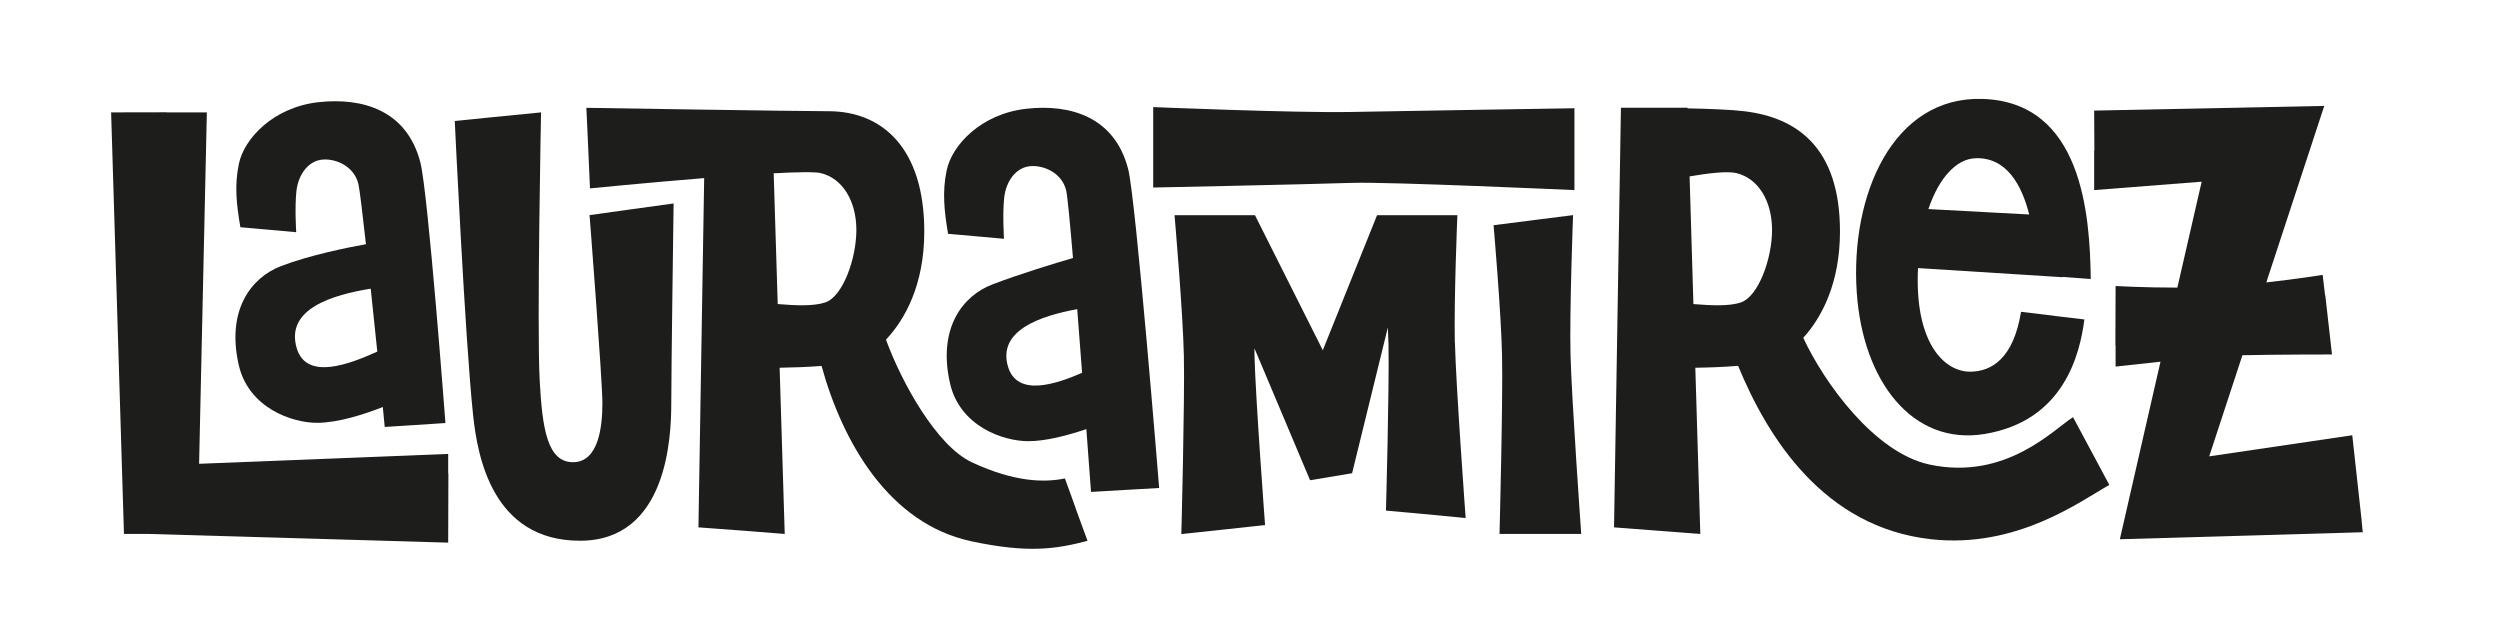
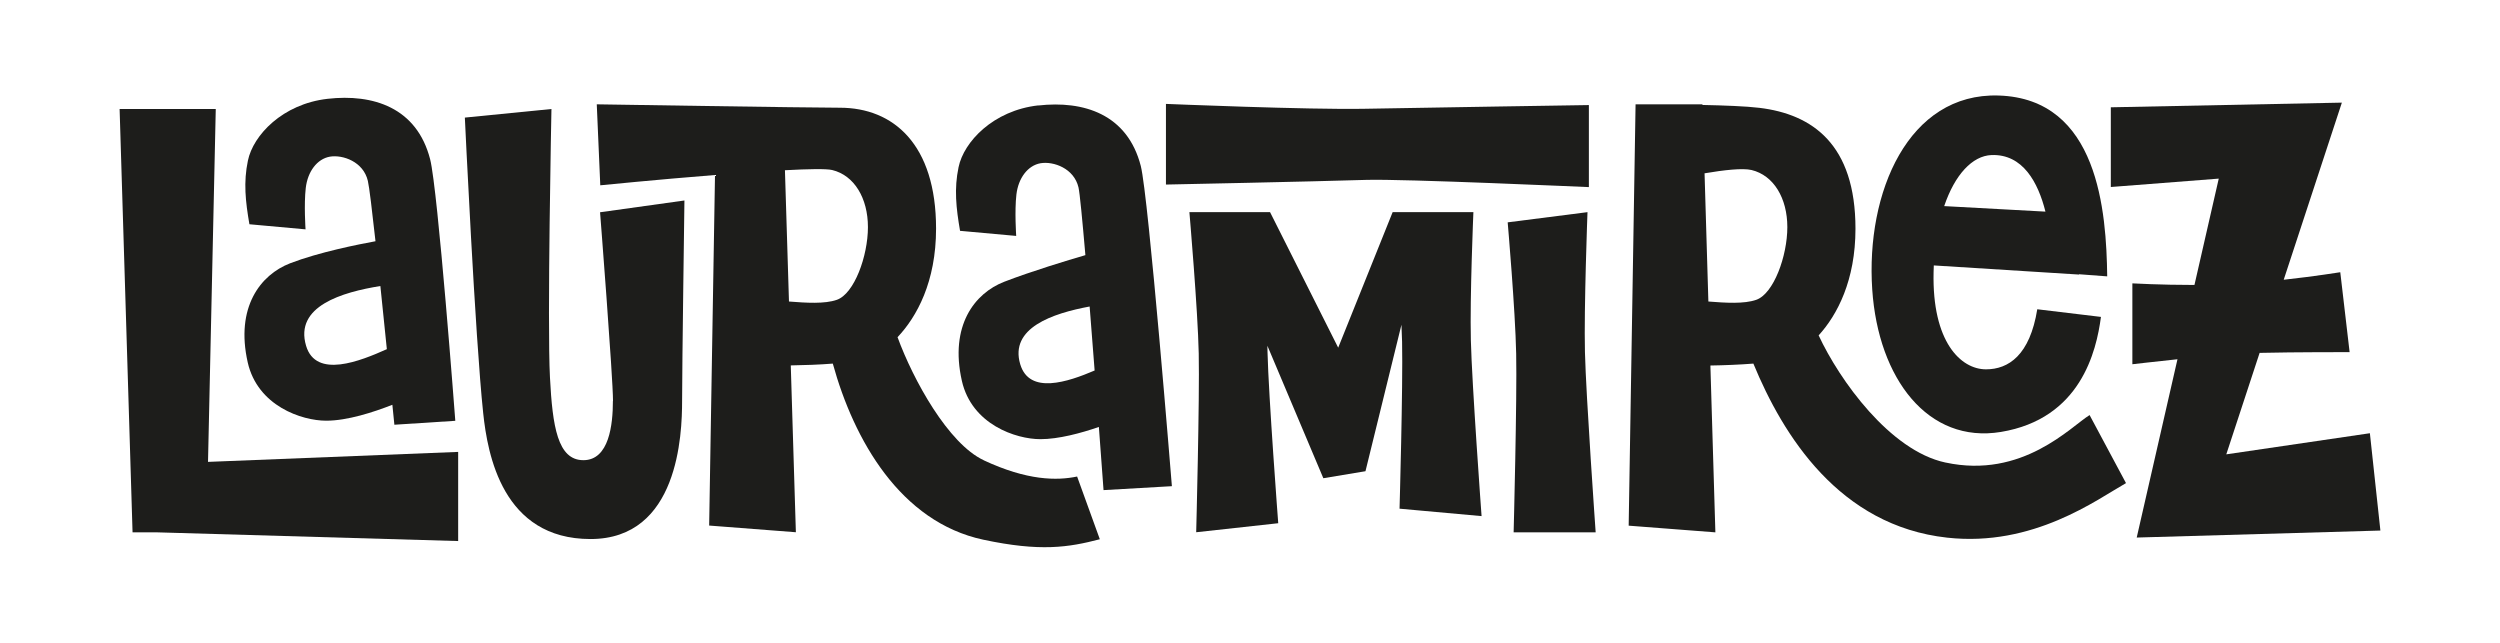
<svg xmlns="http://www.w3.org/2000/svg" id="Capa_1" version="1.1" viewBox="0 0 235.56 60.55">
  <defs>
    <style>
      .st0 {
        fill: #1d1d1b;
      }
    </style>
  </defs>
-   <path class="st0" d="M-894.31,281.79l-34.04,4.33s3.26,37.62,3.64,56.01c.39,19.05-1.1,76.16-1.1,76.16h35s-4.13-58.06-4.57-76.84c-.43-18.68,1.07-59.66,1.07-59.66Z" />
-   <path class="st0" d="M-1074.05,269.99s62.36-1.29,85.3-2c15.81-.49,94.35,3.09,95.03,3.1v-35s-72.45,1.13-95.88,1.57c-23.31.43-84.45-2.07-84.45-2.07v34.4Z" />
-   <path class="st0" d="M-944.05,336.45c-.43-18.68,1.07-54.66,1.07-54.66h-34.4l-23.22,57.8-29.04-57.8h-34.4s3.62,41.95,4,60.34c.39,19.05-1.1,76.16-1.1,76.16l15.39-1.69.66,16.31,88.88-2.31v-20.66l16.74,1.51s-4.13-56.23-4.57-75Z" />
-   <path class="st0" d="M-1722.21,360.36h-52.33s-.49,51.51-1.17,70c-.61,16.77-3.83,67-3.83,67l32.67-1.67s-1.12-13.03-2.29-27.67c5.04-.45,10.95-.96,16.29-1.39.94,11.12,1.67,20.4,1.67,20.4l30.59-5.33s-8.73-41.08-11.34-54.83c-3.34-17.57-10.25-66.5-10.25-66.5ZM-1751.02,443.74c-.3-4.32-.55-8.1-.69-10.88-.61-12.03.83-44.17.83-44.17l7.67-1.33s5.79,33.45,7.25,46c.25,2.15.54,4.99.86,8.24l-15.92,2.14Z" />
-   <path class="st0" d="M-1613.81,270.97c-5.7-22.17-24.45-27.97-43.7-25.81-19.25,2.17-31.75,15.58-34,26.33-1.93,9.22-1.8,16.25-.81,26.5l25.08,2.79s-.35-11.66.4-17.62c.88-7.03,4.83-12.42,10.33-13.33s14.25,2.17,16.17,10.33c.87,3.72,1.22,14.46,1.93,27.4-8.69.77-22.36,2.54-32.47,6.44-12.63,4.87-22.64,21.5-17.33,44.96,4.22,18.66,23.07,24.88,33.5,24.88,9.44,0,20.97-5.01,28.89-9.15,6.32,13.5,13.44,22.15,13.44,22.15l20.33-17.33s-8.42-14.87-13.33-34.46c-4.92-19.58-5.09-61.11-8.43-74.07ZM-1663.33,351.9c-4.53-15.22,11.08-23.53,26.08-27.17.9,10.73,2.24,21.57,4.41,30.34-11.32,4.75-26.74,9.42-30.49-3.17Z" />
-   <path class="st0" d="M-1084.79,262.07c-5.7-22.17-24.45-27.97-43.7-25.81-19.25,2.17-31.75,15.58-34,26.33-1.93,9.22-1.04,17.42.63,27.17l9.25.83c.3,2.29.7,4.68,1.21,7.19l8.37,13.72c-12.62,4.87-23.35,18.75-18.04,42.2,1,4.41,2.82,8.12,5.14,11.22l-28.36-19.66c-1.62-3.56-3.03-6.99-4.18-10.16,8.2-8.63,16.43-23.59,16.43-46.29,0-36.03-18.26-51.53-41-51.53-13.46,0-103.67-1.45-103.67-1.45l.73,16.79c-2.65.18-4.87.33-6.57.45l-13.67-10.09c.06-3.3.1-5.2.1-5.2l-6.3.63-17.79-13.13s.12,5.7.34,14.86l-13.19,1.31s4.39,93.76,7.85,126.08c1.88,17.52,8.25,53.63,45.75,53.63s39.08-44.63,39.08-58.88c0-8.36.34-36.33.63-58.03l12.61,13.82-1.62,97.35,36.95,2.85-2.17-71.15c5.9-.11,12.2-.34,17.91-.79,9.01,32.66,28.87,67.53,64.14,75.07,24.33,5.2,36.38,3.31,49.75-.19l-4.11-11.34c6.91-1.35,10.74-3.11,10.74-3.11l-15.85-10.99-.47-1.3c-.36.07-.73.14-1.11.21l-26.16-18.14c4.21,1.41,8.3,2.02,11.57,2.02,7.02,0,15.47-2.11,22.75-4.48l2.53,4.14c.98,13.14,1.62,22.05,1.62,22.05l11.44-.65,7.19,11.78s-.46-4.61-1.21-12.12l11.74-.67s-9.95-123.59-13.28-136.55Z" />
-   <path class="st0" d="M-1375.87,390.14v-6.13l-4.51.18-9.53-12.57,1.76-.11,2.94,3.29s-.12-1.25-.32-3.46l8.47-.54s-7.41-98.57-10.75-111.53c-5.7-22.17-24.45-27.97-43.7-25.81-19.25,2.17-31.75,15.58-34,26.33-.77,3.66-1.08,7.15-1.09,10.65l-12.96-17.09.34-15.55h-12.13l-11.37-15,.31,15h-17.81l5.5,180.5h10.5l128.34,3.72v-18.81l9.75-.19-9.75-12.87Z" />
-   <path class="st0" d="M-664.73,378.58l-12.28-4.22-3.25-6.07c-1.24.76-2.78,1.94-4.63,3.37l-12.31-4.23c16.23-11.15,20.38-29.99,21.82-41l-10.41-1.24c.72-3.4,1.09-6.75,1.09-9.9l-28.42-8.71,28.42,1.79v-.14s12.04.91,12.04.91c-.37-27.58-3.72-75.78-46.35-77.1-38.43-1.19-56.67,41.22-53.87,82.75.71,10.56,2.87,20.32,6.27,28.81l-28.65-9.84c7.77-8.81,15.2-23.39,15.2-44.94,0-36.03-18.42-48.82-41-51.53-5.53-.66-15.19-1.02-24.26-1.22v-.28h-28.51l-2.95,179.65,17.79,1.37-.11,13.79.12-13.79,19.15,1.48-2.14-71.15c6.04-.11,12.5-.35,18.32-.82,12.65,30.74,36.66,69.16,82.63,74.23,36.76,4.05,63.9-16.31,76.27-23.25l-6.53-12.18c4.27-3.77,6.53-6.52,6.53-6.52Z" />
-   <path class="st0" d="M-559.84,384.1l-.87-8.06-5.59.82-31.5-35.25c13.63-.17,28.42-.16,28.42-.16l-4-34.09s-10.61,1.73-24.14,3.21l24.8-75.54-98.5,2v14.02h-7.5l7.5,8.39v11.58l9.68-.75,28.42,31.8-2.45,10.71c-14.54.04-26.48-.68-26.48-.68v34.5s8.95-1.02,19.22-2.11l-17.39,76.02,104-3-1.93-17.81,11.43-.94-13.13-14.69Z" />
-   <path class="st0" d="M213.07-393.15l-4.04.16-9.54-12.58,1.3-.08,2.94,3.29s0-.09-.02-.26l2.02,2.26s-.19-2.07-.52-5.57l6.67-.43s-7.41-98.57-10.75-111.53c-5.7-22.17-24.45-27.97-43.7-25.81-19.25,2.17-31.75,15.58-34,26.33-.72,3.43-1.05,6.72-1.09,10.01l-12.94-17.08.33-14.93h-11.65l-9.85-13v.66s-2-2.66-2-2.66l.31,15h-17.81l5.5,180.5h10.5l128.34,3.72v-16.78l11.75-.22-11.75-15.5v-5.5Z" />
-   <path class="st0" d="M694.63-495.37l-34.04,4.33s3.26,37.62,3.64,56.01c.39,19.05-1.1,76.16-1.1,76.16h35s-4.13-58.06-4.57-76.84c-.43-18.68,1.07-59.66,1.07-59.66Z" />
-   <path class="st0" d="M514.9-507.17s62.36-1.29,85.3-2c15.81-.49,94.35,3.09,95.03,3.1v-35s-72.45,1.13-95.88,1.57c-23.31.43-84.45-2.07-84.45-2.07v34.4Z" />
-   <path class="st0" d="M644.9-440.71c-.43-18.68,1.07-54.66,1.07-54.66h-34.4l-23.22,57.8-29.04-57.8h-34.4s3.62,41.95,4,60.34c.39,19.05-1.1,76.16-1.1,76.16l15.39-1.69.66,16.31,1.92-.05.08,2.05,88.88-2.31v-22.48l14.74,1.33s-4.13-56.23-4.57-75Z" />
-   <path class="st0" d="M504.15-515.09c-5.7-22.17-24.45-27.97-43.7-25.81-19.25,2.17-31.75,15.58-34,26.33-1.93,9.22-1.04,17.42.63,27.17l9.25.83c.3,2.29.7,4.68,1.21,7.19l8.37,13.72c-12.62,4.87-23.35,18.75-18.04,42.2,1,4.41,2.82,8.12,5.14,11.22l-28.36-19.66c-1.62-3.56-3.03-7-4.19-10.16,8.2-8.63,16.43-23.59,16.43-46.29,0-36.03-18.26-51.53-41-51.53-13.46,0-103.67-1.45-103.67-1.45l.73,16.79c-2.65.18-4.87.33-6.57.45l-13.67-10.09c.06-3.3.1-5.2.1-5.2l-6.3.63-17.79-13.13s.12,5.7.34,14.86l-13.19,1.31s4.39,93.76,7.85,126.08c1.88,17.52,8.25,53.63,45.75,53.63s39.08-44.63,39.08-58.88c0-8.36.34-36.33.63-58.03l12.61,13.82-1.62,97.35,36.95,2.85-2.17-71.15c5.9-.11,12.2-.34,17.91-.79,9.01,32.66,28.87,67.53,64.14,75.07,24.33,5.2,36.38,3.31,49.75-.19l-3.31-9.11c7.66-1.37,11.93-3.33,11.93-3.33l-2.55-1.77c.36-.15.55-.23.55-.23l-15.85-10.99-.47-1.3c-.36.07-.73.14-1.11.21l-26.16-18.14c4.21,1.41,8.3,2.02,11.57,2.02,7.03,0,15.47-2.11,22.75-4.48l2.53,4.14c.98,13.14,1.62,22.05,1.62,22.05l11.44-.65,7.19,11.78s-.05-.54-.15-1.53l2.15,3.53s-.55-5.48-1.42-14.22l9.95-.57s-9.95-123.59-13.28-136.55Z" />
-   <path class="st0" d="M926.21-396.58l-2.88-.99c.58-.64.88-1.01.88-1.01l-12.28-4.22-3.25-6.07c-1.24.76-2.78,1.94-4.63,3.37l-12.31-4.23c16.23-11.15,20.38-29.99,21.82-41l-8.08-.96c.5-2.81.76-5.56.76-8.17l-2.03-.62c.02-.46.03-.92.03-1.38l-28.42-8.71,28.42,1.79v-.14s12.04.91,12.04.91c-.37-27.58-3.72-75.78-46.35-77.1-38.43-1.19-56.67,41.22-53.87,82.75.71,10.56,2.87,20.32,6.27,28.81l-28.66-9.84c7.78-8.8,15.22-23.37,15.22-44.94,0-36.03-18.42-48.82-41-51.53-5.53-.66-15.19-1.02-24.26-1.22v-.28h-28.51l-2.95,179.65,17.79,1.37-.11,13.79.11-13.79,2,.15-.12,15.63.13-15.63,17.13,1.32-2.14-71.15c6.04-.11,12.5-.35,18.32-.82,12.65,30.74,36.66,69.16,82.63,74.23,36.76,4.05,63.9-16.31,76.27-23.25l-5.16-9.63c4.68-4.06,7.16-7.08,7.16-7.08Z" />
-   <path class="st0" d="M1044.23-376.37l-15.16-16.96-.84-7.79-5.41.79-31.48-35.22c13.57-.17,28.21-.15,28.21-.15l-4-34.09s-10.61,1.73-24.14,3.21l24.8-75.54-98.5,2v14.02h-7.5l7.5,8.39v11.58l9.68-.75,28.42,31.8-2.45,10.71c-14.54.04-26.48-.68-26.48-.68v34.5s8.95-1.02,19.22-2.11l-17.39,76.02,104-3-1.7-15.66,13.2-1.09Z" />
-   <polygon class="st0" points="42.23 42.77 18.76 43.7 19.49 10.59 15.72 10.59 15.72 10.58 10.47 10.59 11.68 50.31 13.99 50.31 42.23 51.13 42.25 44.63 42.23 44.63 42.23 42.77" />
-   <path class="st0" d="M101.33,47.84h.01l-1-2.76c-1.89.39-4.69.38-8.77-1.52-3.33-1.56-6.63-7.55-8.09-11.56,1.8-1.9,3.61-5.19,3.61-10.18,0-7.93-4.02-11.34-9.02-11.34-2.96,0-22.82-.32-22.82-.32l.14,3.03.2,4.56s5.35-.53,10.76-.97l-.54,32.91,4.44.33h0s3.69.29,3.69.29l-.48-15.66c1.3-.02,2.69-.07,3.95-.17,1.98,7.19,6.35,14.86,14.11,16.52,5.36,1.15,8.01.73,10.95-.04l-1.14-3.12ZM77.78,28.49c-1.14.39-2.87.29-4.5.16l-.38-12.32c2.21-.12,3.89-.15,4.44-.02,2.06.5,3.35,2.64,3.35,5.36s-1.28,6.25-2.91,6.82Z" />
-   <path class="st0" d="M196.88,42.2l-1.55-2.89c-1.76,1.08-6.3,6.01-13.53,4.46-5.2-1.12-9.94-7.74-11.89-11.94,1.75-1.92,3.46-5.17,3.46-10.01,0-7.93-4.06-10.75-9.03-11.34-1.21-.15-3.34-.23-5.33-.27v-.06h-6.28l-.65,39.54,3.26.25,4.87.37-.47-15.66c1.33-.02,2.75-.07,4.03-.18,2.79,6.77,8.07,15.22,18.19,16.34,8.09.89,14.06-3.59,16.79-5.12l-1.87-3.49ZM164.05,28.49c-1.13.39-2.86.29-4.49.16l-.36-12.03c1.82-.31,3.57-.51,4.41-.31,2.07.5,3.36,2.64,3.36,5.36s-1.29,6.25-2.92,6.82Z" />
-   <path class="st0" d="M108.66,17.67s13.72-.28,18.77-.44c3.48-.11,20.76.68,20.92.68v-4.62s0,0,0,0v-3.09s-15.95.25-21.1.35c-5.13.1-18.59-.46-18.59-.46v3.62s0,0,0,0v3.95Z" />
-   <path class="st0" d="M147.98,33.4c-.1-4.11.24-13.13.24-13.13l-3.56.45h0s-3.93.5-3.93.5c0,0,.72,8.28.8,12.33.09,4.19-.24,16.76-.24,16.76h4.72s0,0,0,0h2.98s-.91-12.78-1.01-16.91Z" />
-   <path class="st0" d="M222.63,50.15l-.11-1.05h.01s-.89-8.09-.89-8.09l-13.48,1.99,3.13-9.53c3.31-.07,8.44-.07,8.44-.07l-.63-5.56h-.02s-.23-1.94-.23-1.94c0,0-2.33.38-5.31.71l5.46-16.63-21.68.44.02,3.75h-.02v3.74l10.13-.79-2.29,9.98c-3.2,0-5.82-.15-5.82-.15l-.02,5.6h.02s0,1.99,0,1.99c0,0,1.97-.22,4.23-.46l-3.83,16.73,22.89-.66Z" />
-   <path class="st0" d="M39.61,15.31c-1.26-4.88-5.38-6.15-9.62-5.68-4.24.48-6.99,3.43-7.48,5.8-.43,2.03-.23,3.83.14,5.98l2.6.23,2.66.24s-.15-2.33.02-3.88c.18-1.54,1.07-2.74,2.28-2.94,1.21-.2,3.13.48,3.56,2.28.12.53.39,2.78.71,5.67-1.57.28-5.3,1.02-8.02,2.07-2.78,1.07-5.14,4.12-3.97,9.29.93,4.1,5.07,5.47,7.37,5.47,1.98,0,4.43-.79,6.21-1.49.11,1.17.18,1.88.18,1.88l4.8-.31.92-.06s-1.63-21.69-2.36-24.55ZM27.96,32.81c-1.1-3.71,3.39-5.03,6.97-5.61.21,2,.43,4.06.62,5.93-2.49,1.12-6.66,2.8-7.59-.32Z" />
-   <path class="st0" d="M59.05,19.78l-3.5.49s1.21,15.52,1.21,17.72-.35,5.56-2.77,5.56-2.9-3.17-3.14-7.76c-.27-5.02.13-25.2.13-25.2l-4.57.45h0s-3.56.36-3.56.36c0,0,.97,20.63,1.73,27.74.41,3.86,1.82,11.81,10.07,11.81s8.6-9.83,8.6-12.96.22-18.82.22-18.82l-4.42.61Z" />
-   <path class="st0" d="M106.3,15.93c-1.26-4.88-5.39-6.16-9.62-5.68-4.24.48-6.99,3.43-7.48,5.8-.43,2.03-.23,3.83.13,5.98l2.71.24,2.56.23s-.15-2.34.02-3.89c.18-1.54,1.07-2.73,2.28-2.93,1.21-.2,3.13.48,3.56,2.27.12.52.36,3.03.64,6.36-1.68.49-5.07,1.52-7.62,2.5-2.78,1.07-5.14,4.13-3.97,9.29.93,4.11,5.07,5.47,7.37,5.47,1.7,0,3.78-.56,5.48-1.14.26,3.47.44,5.92.44,5.92l4.49-.26h.01l1.92-.11s-2.19-27.2-2.92-30.05ZM94.98,34.55c-1.01-3.41,3.03-4.78,6.52-5.42.15,1.97.31,4.02.46,6-2.5,1.08-6.12,2.29-6.98-.58Z" />
-   <path class="st0" d="M137.08,32.31c-.09-4.11.24-12.03.24-12.03h-7.57l-5.11,12.72-6.39-12.72h-7.58s.8,9.23.88,13.28c.09,4.19-.24,16.76-.24,16.76l4.24-.45,3.65-.4s-.9-11.94-1-16.07c0-.18,0-.38,0-.58l5.24,12.43,3.96-.66,3.37-13.74c.03.58.05,1.12.06,1.6.08,4.19-.24,15.66-.24,15.66l3.11.28,4.4.42s-.91-12.37-1.01-16.5Z" />
-   <path class="st0" d="M193.45,29.74l-3.02-.36c-.7,4.32-2.71,5.64-4.81,5.64-2.37,0-5.07-2.58-4.92-9.12.01-.21.01-.43.02-.64l13.63.86v-.03l2.65.2c-.08-6.07-.81-16.68-10.2-16.97-8.46-.26-12.47,9.07-11.85,18.21.56,8.38,5.25,14.49,12.06,13.36,7.48-1.24,8.97-7.55,9.39-10.79l-2.95-.35h0ZM186.14,14.91c2.94-.11,4.37,2.56,5.06,5.3l-9.5-.51c1-2.95,2.64-4.73,4.44-4.79Z" />
+   <polygon class="st0" points="20.33 10.27 11.27 10.27 12.49 50.16 14.81 50.16 43.17 50.98 43.17 42.58 19.6 43.52 20.33 10.27" />
+   <path class="st0" d="M57.75,37.78c0,2.21-.35,5.58-2.78,5.58s-2.91-3.18-3.15-7.79c-.27-5.04.14-25.3.14-25.3l-8.16.81s.97,20.72,1.73,27.86c.41,3.87,1.82,11.85,10.11,11.85s8.63-9.86,8.63-13.01.22-18.89.22-18.89l-7.95,1.11s1.22,15.58,1.22,17.79Z" />
+   <path class="st0" d="M149.58,19.99l-7.52.96s.72,8.31.8,12.38c.09,4.21-.24,16.83-.24,16.83h7.73s-.91-12.83-1.01-16.98c-.1-4.13.24-13.18.24-13.18Z" />
+   <path class="st0" d="M149.71,17.63v-7.73s-16.01.25-21.19.35c-5.15.1-18.66-.46-18.66-.46v7.6s13.78-.28,18.85-.44c3.49-.11,20.85.68,21,.68Z" />
+   <path class="st0" d="M138.82,19.99h-7.6l-5.13,12.77-6.42-12.77h-7.6s.8,9.27.88,13.33c.09,4.21-.24,16.83-.24,16.83l7.73-.85s-.91-11.98-1.01-16.13c0-.19,0-.38-.01-.59l5.27,12.48,3.97-.66,3.39-13.8c.03.58.05,1.13.06,1.61.09,4.21-.24,15.72-.24,15.72l7.73.7s-.91-12.42-1.01-16.57c-.1-4.13.24-12.08.24-12.08Z" />
+   <path class="st0" d="M92.7,43.37c-3.35-1.56-6.66-7.58-8.13-11.6,1.81-1.91,3.63-5.21,3.63-10.23,0-7.96-4.04-11.39-9.06-11.39-2.97,0-22.91-.32-22.91-.32l.33,7.63s5.37-.54,10.81-.97l-.55,33.03,8.17.63-.48-15.72c1.3-.02,2.7-.07,3.96-.17,1.99,7.22,6.38,14.92,14.17,16.59,5.38,1.15,8.04.73,10.99-.04l-2.14-5.91c-1.9.4-4.7.39-8.8-1.53ZM74.34,28.41l-.38-12.37c2.21-.12,3.9-.15,4.45-.02,2.08.5,3.37,2.65,3.37,5.38s-1.29,6.28-2.93,6.85c-1.14.4-2.88.29-4.51.16Z" />
+   <path class="st0" d="M183.3,43.58c-5.22-1.12-9.98-7.76-11.94-11.98,1.76-1.93,3.47-5.19,3.47-10.05,0-7.96-4.07-10.79-9.06-11.39-1.22-.15-3.36-.23-5.36-.27v-.06h-6.3l-.65,39.7,8.17.63-.47-15.72c1.33-.02,2.76-.08,4.05-.18,2.8,6.79,8.1,15.28,18.26,16.4,8.12.9,14.12-3.6,16.85-5.14l-3.43-6.41c-1.76,1.08-6.32,6.04-13.58,4.47ZM160.97,28.41l-.36-12.08c1.83-.31,3.59-.51,4.43-.31,2.08.5,3.37,2.65,3.37,5.38s-1.29,6.28-2.93,6.85c-1.14.4-2.88.29-4.51.16Z" />
+   <path class="st0" d="M23.34,34.14c.93,4.12,5.1,5.5,7.4,5.5,1.99,0,4.45-.8,6.23-1.5.12,1.17.19,1.88.19,1.88l5.74-.37s-1.64-21.78-2.37-24.64c-1.26-4.9-5.4-6.18-9.66-5.7-4.25.48-7.02,3.44-7.51,5.82-.43,2.04-.23,3.85.14,6l5.29.48s-.16-2.35.02-3.9c.18-1.55,1.07-2.74,2.28-2.95,1.22-.2,3.15.48,3.57,2.28.13.54.4,2.79.72,5.69-1.58.29-5.33,1.03-8.05,2.08-2.79,1.08-5.16,4.14-3.99,9.33ZM35.84,26.95c.21,2,.42,4.07.61,5.95-2.5,1.12-6.68,2.81-7.61-.32-1.11-3.73,3.4-5.05,7-5.63Z" />
+   <path class="st0" d="M97.83,9.93c-4.25.48-7.02,3.44-7.51,5.82-.43,2.04-.23,3.85.14,6l5.29.48s-.16-2.35.02-3.9c.18-1.55,1.07-2.74,2.28-2.95,1.22-.2,3.15.48,3.57,2.28.12.51.36,3.04.65,6.38-1.68.49-5.09,1.52-7.65,2.51-2.79,1.08-5.16,4.14-3.99,9.33.93,4.12,5.1,5.5,7.4,5.5,1.71,0,3.8-.56,5.51-1.15.26,3.48.44,5.95.44,5.95l6.44-.37s-2.2-27.31-2.93-30.17c-1.26-4.9-5.4-6.18-9.66-5.7ZM96.13,34.32c-1.02-3.42,3.04-4.79,6.54-5.44.16,1.98.32,4.05.47,6.03-2.52,1.08-6.15,2.3-7.01-.59Z" />
+   <path class="st0" d="M188.53,40.7c7.51-1.24,9-7.59,9.43-10.84l-6-.72c-.7,4.33-2.71,5.66-4.83,5.66-2.38,0-5.09-2.59-4.94-9.15,0-.22.01-.43.02-.64l13.68.86v-.03s2.66.2,2.66.2c-.08-6.09-.82-16.75-10.24-17.04-8.49-.26-12.52,9.11-11.9,18.29.57,8.41,5.27,14.54,12.12,13.41ZM187.65,14.61c2.95-.11,4.39,2.58,5.08,5.33l-9.54-.52c1-2.96,2.65-4.74,4.46-4.81Z" />
+   <path class="st0" d="M224.29,49.99l-.99-9.17-13.53,1.99,3.14-9.56c3.33-.08,8.48-.07,8.48-.07l-.88-7.53s-2.35.38-5.33.71l5.48-16.69-21.77.44v7.51l10.17-.79-2.29,10.02c-3.21,0-5.85-.15-5.85-.15v7.62s1.98-.23,4.25-.47l-3.84,16.8,22.98-.66Z" />
</svg>
